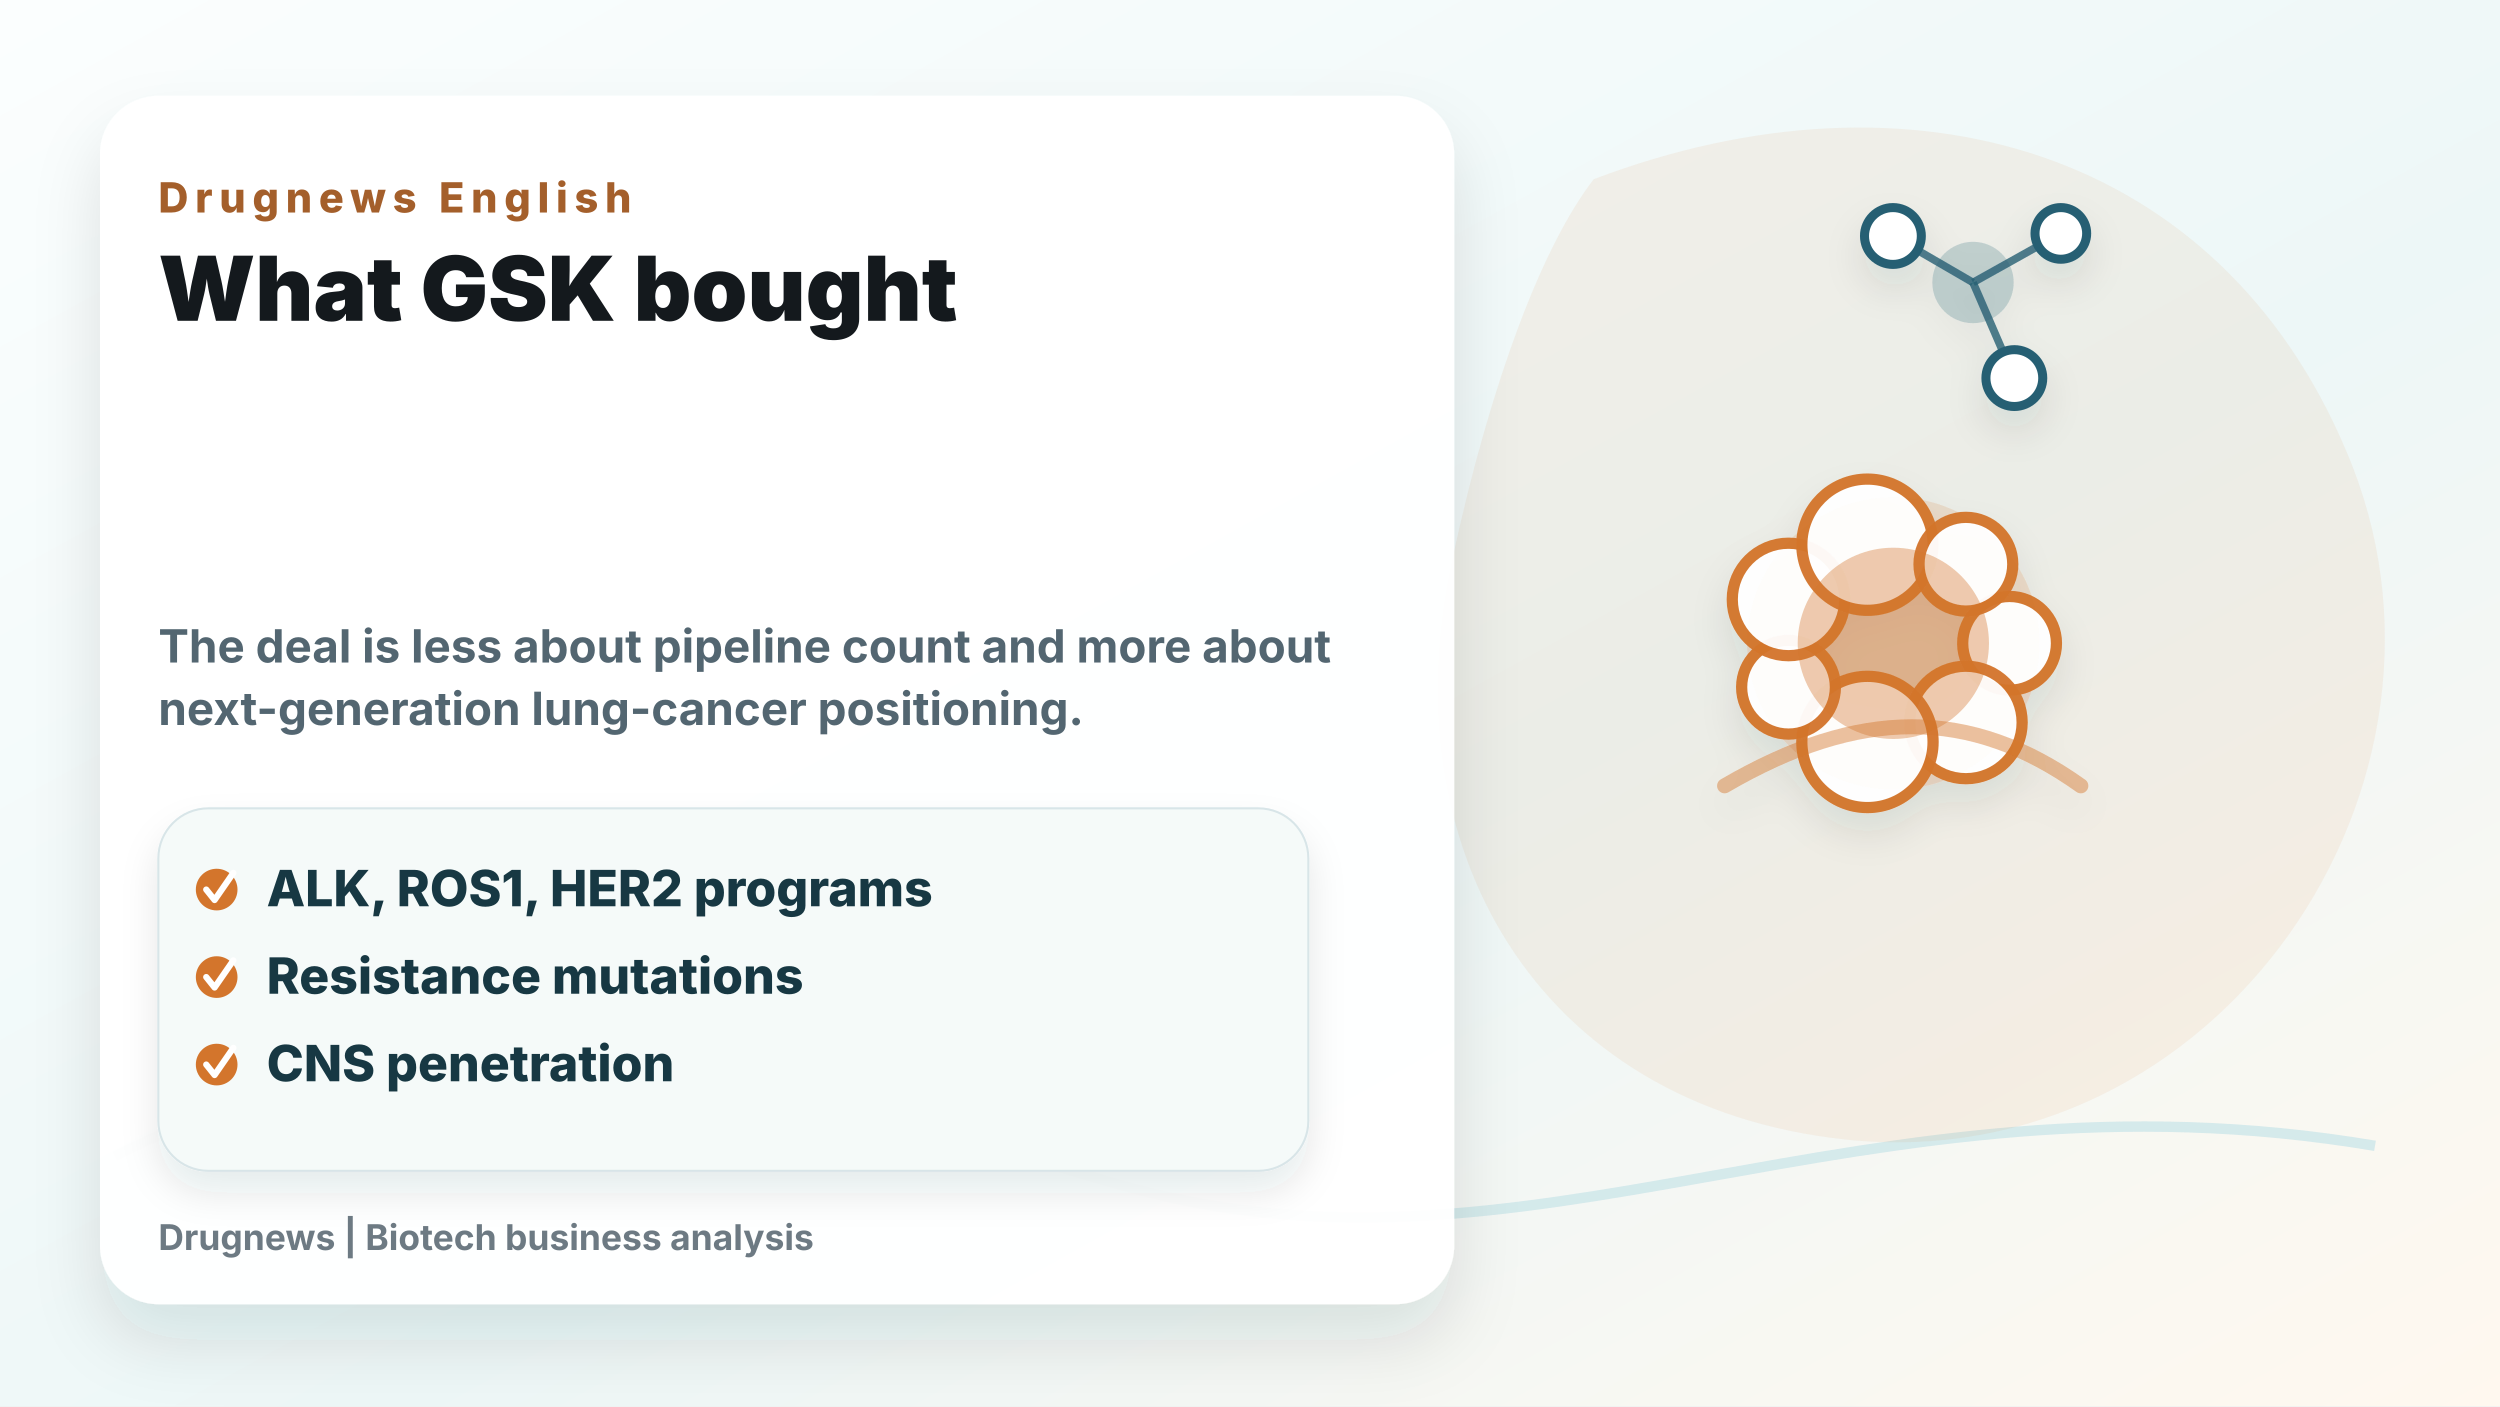
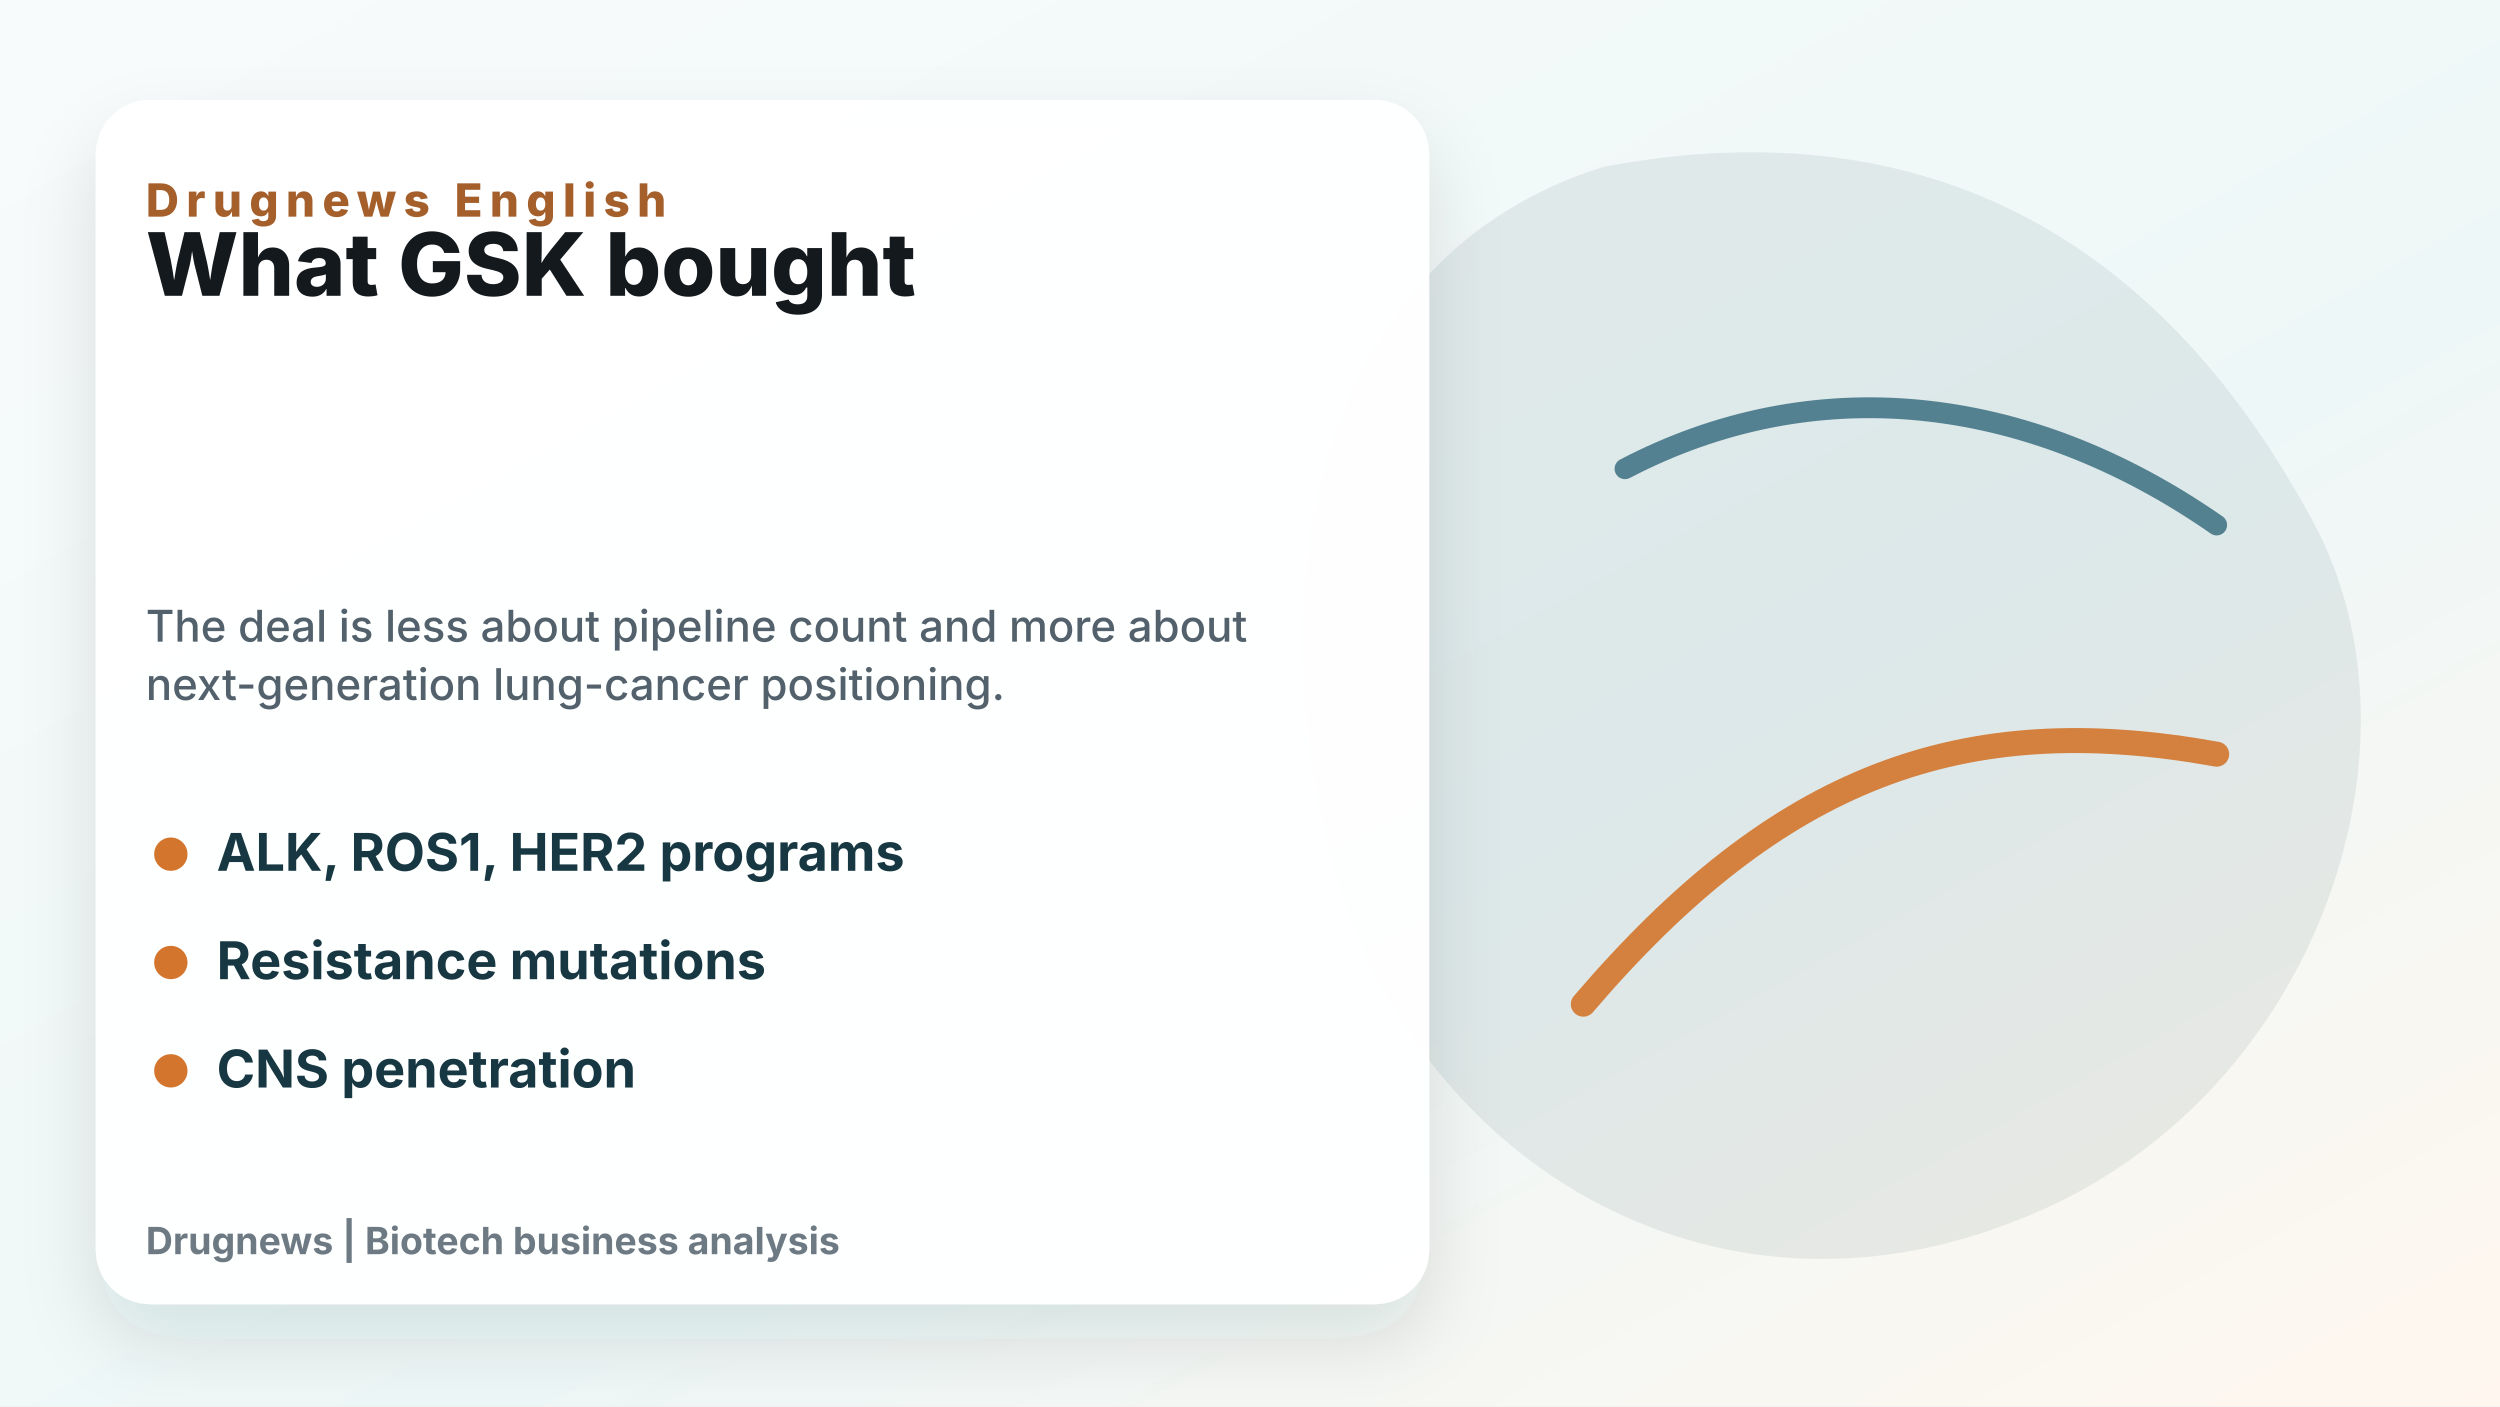
<svg xmlns="http://www.w3.org/2000/svg" width="1200" height="675" viewBox="0 0 1200 675" role="img" aria-label="What GSK bought">
  <defs>
    <linearGradient id="bg" x1="0" y1="0" x2="1" y2="1">
-       <stop offset="0%" stop-color="#fbfefe" />
-       <stop offset="58%" stop-color="#edf7f7" />
-       <stop offset="100%" stop-color="#fff8ef" />
+       <stop offset="0%" stop-color="#f8fbfb" />
+       <stop offset="60%" stop-color="#eef7f7" />
+       <stop offset="100%" stop-color="#fff7ef" />
    </linearGradient>
    <filter id="shadow" x="-20%" y="-20%" width="140%" height="140%">
-       <feDropShadow dx="0" dy="18" stdDeviation="16" flood-color="#12313c" flood-opacity="0.12" />
-     </filter>
-     <filter id="soft" x="-20%" y="-20%" width="140%" height="140%">
-       <feDropShadow dx="0" dy="10" stdDeviation="9" flood-color="#12313c" flood-opacity="0.10" />
+       <feDropShadow dx="0" dy="18" stdDeviation="18" flood-color="#12313c" flood-opacity="0.12" />
    </filter>
  </defs>
  <style>
-     .label{font:800 20px Inter,Arial,sans-serif;letter-spacing:.16em;text-transform:uppercase;fill:#a45f2b}
-     .title{font:850 43px Inter,Arial,sans-serif;fill:#14191d}
-     .subtitle{font:650 22px Inter,Arial,sans-serif;fill:#536671}
-     .point{font:800 24px Inter,Arial,sans-serif;fill:#173843}
-     .small{font:750 17px Inter,Arial,sans-serif;fill:#6d7a83}
+     .label{font:800 22px Inter,Arial,sans-serif;letter-spacing:.16em;text-transform:uppercase;fill:#a45f2b}
+     .title{font:800 42px Inter,Arial,sans-serif;fill:#14191d}
+     .subtitle{font:500 21px Inter,Arial,sans-serif;fill:#52616b}
+     .point{font:750 25px Inter,Arial,sans-serif;fill:#173843}
+     .small{font:700 18px Inter,Arial,sans-serif;fill:#6d7a83}
  </style>
  <rect width="1200" height="675" fill="url(#bg)" />
-   <path d="M55 555 C237 464 382 524 535 568 C734 626 891 508 1140 550" fill="none" stroke="#cfe7ea" stroke-width="5" opacity=".85" />
-   <path d="M765 86 C918 28 1065 72 1126 216 C1195 376 1064 566 886 547 C736 531 667 405 697 269 C716 181 741 117 765 86Z" fill="#d3752c" opacity=".08" />
+   <path d="M770 80 C930 50 1040 120 1110 250 C1170 360 1110 530 970 585 C820 646 678 555 640 416 C602 276 634 122 770 80Z" fill="#12313c" opacity="0.08" />
+   <path d="M760 482 C854 372 942 340 1064 362" fill="none" stroke="#d3752c" stroke-width="12" stroke-linecap="round" opacity=".9" />
+   <path d="M780 225 C870 178 972 188 1064 252" fill="none" stroke="#265f73" stroke-width="10" stroke-linecap="round" opacity=".75" />
  <g filter="url(#shadow)">
-     <rect x="48" y="46" width="650" height="580" rx="28" fill="#fff" opacity=".96" />
+     <rect x="46" y="48" width="640" height="578" rx="26" fill="#fff" opacity=".95" />
  </g>
-   <text x="76" y="102" class="label">Drugnews English</text>
-   <text x="76" y="154" class="title" text-anchor="start">What GSK bought</text>
-   <text x="76" y="318" class="subtitle" text-anchor="start">The deal is less about pipeline count and more about</text>
-   <text x="76" y="348" class="subtitle" text-anchor="start">next-generation lung-cancer positioning.</text>
-   <g filter="url(#soft)">
-     <rect x="76" y="388" width="552" height="174" rx="24" fill="#f5faf9" stroke="#d8e5e8" />
+   <text x="70" y="104" class="label">Drugnews English</text>
+   <text x="70" y="142" class="title">What GSK bought</text>
+   <text x="70" y="308" class="subtitle">The deal is less about pipeline count and more about</text>
+   <text x="70" y="336" class="subtitle">next-generation lung-cancer positioning.</text>
+   <g>
+     <circle cx="82" cy="410" r="8" fill="#d3752c" />
+     <text x="104" y="418" class="point">ALK, ROS1, HER2 programs</text>
  </g>
  <g>
-     <circle cx="104" cy="427" r="10" fill="#d3752c" />
-     <path d="M99 427 l4 5 l9 -13" fill="none" stroke="#fff" stroke-width="3" stroke-linecap="round" stroke-linejoin="round" />
-     <text x="128" y="435" class="point">ALK, ROS1, HER2 programs</text>
+     <circle cx="82" cy="462" r="8" fill="#d3752c" />
+     <text x="104" y="470" class="point">Resistance mutations</text>
  </g>
  <g>
-     <circle cx="104" cy="469" r="10" fill="#d3752c" />
-     <path d="M99 469 l4 5 l9 -13" fill="none" stroke="#fff" stroke-width="3" stroke-linecap="round" stroke-linejoin="round" />
-     <text x="128" y="477" class="point">Resistance mutations</text>
+     <circle cx="82" cy="514" r="8" fill="#d3752c" />
+     <text x="104" y="522" class="point">CNS penetration</text>
  </g>
-   <g>
-     <circle cx="104" cy="511" r="10" fill="#d3752c" />
-     <path d="M99 511 l4 5 l9 -13" fill="none" stroke="#fff" stroke-width="3" stroke-linecap="round" stroke-linejoin="round" />
-     <text x="128" y="519" class="point">CNS penetration</text>
-   </g>
-   <text x="76" y="600" class="small">Drugnews | Biotech business analysis</text>
-   <g filter="url(#soft)">
-     <g transform="translate(790 190) scale(0.9)">
-       <circle cx="132" cy="132" r="78" fill="#d3752c" opacity=".16" />
-       <circle cx="194.0" cy="132.0" r="25" fill="#fff" stroke="#d3752c" stroke-width="6" opacity=".95" />
-       <circle cx="170.7" cy="174.2" r="30" fill="#fff" stroke="#d3752c" stroke-width="6" opacity=".95" />
-       <circle cx="118.2" cy="184.6" r="35" fill="#fff" stroke="#d3752c" stroke-width="6" opacity=".95" />
-       <circle cx="76.1" cy="155.4" r="25" fill="#fff" stroke="#d3752c" stroke-width="6" opacity=".95" />
-       <circle cx="76.1" cy="108.6" r="30" fill="#fff" stroke="#d3752c" stroke-width="6" opacity=".95" />
-       <circle cx="118.2" cy="79.4" r="35" fill="#fff" stroke="#d3752c" stroke-width="6" opacity=".95" />
-       <circle cx="170.7" cy="89.8" r="25" fill="#fff" stroke="#d3752c" stroke-width="6" opacity=".95" />
-       <circle cx="132" cy="132" r="48" fill="#d3752c" opacity=".38" stroke="#d3752c" stroke-width="6" />
-       <path d="M42 208 c72-42 131-42 190 0" fill="none" stroke="#d3752c" stroke-width="8" opacity=".45" stroke-linecap="round" />
-     </g>
-     <g transform="translate(890 86) scale(0.62)">
-       <line x1="30" y1="44" x2="92" y2="80" stroke="#265f73" stroke-width="6" opacity=".8" />
-       <line x1="92" y1="80" x2="160" y2="42" stroke="#265f73" stroke-width="6" opacity=".8" />
-       <line x1="92" y1="80" x2="124" y2="154" stroke="#265f73" stroke-width="6" opacity=".8" />
-       <circle cx="30" cy="44" r="22" fill="#fff" stroke="#265f73" stroke-width="7" />
-       <circle cx="92" cy="80" r="28" fill="#265f73" opacity=".22" stroke="#265f73" stroke-width="7" />
-       <circle cx="160" cy="42" r="20" fill="#fff" stroke="#265f73" stroke-width="7" />
-       <circle cx="124" cy="154" r="22" fill="#fff" stroke="#265f73" stroke-width="7" />
-     </g>
-   </g>
+   <text x="70" y="602" class="small">Drugnews | Biotech business analysis</text>
</svg>
